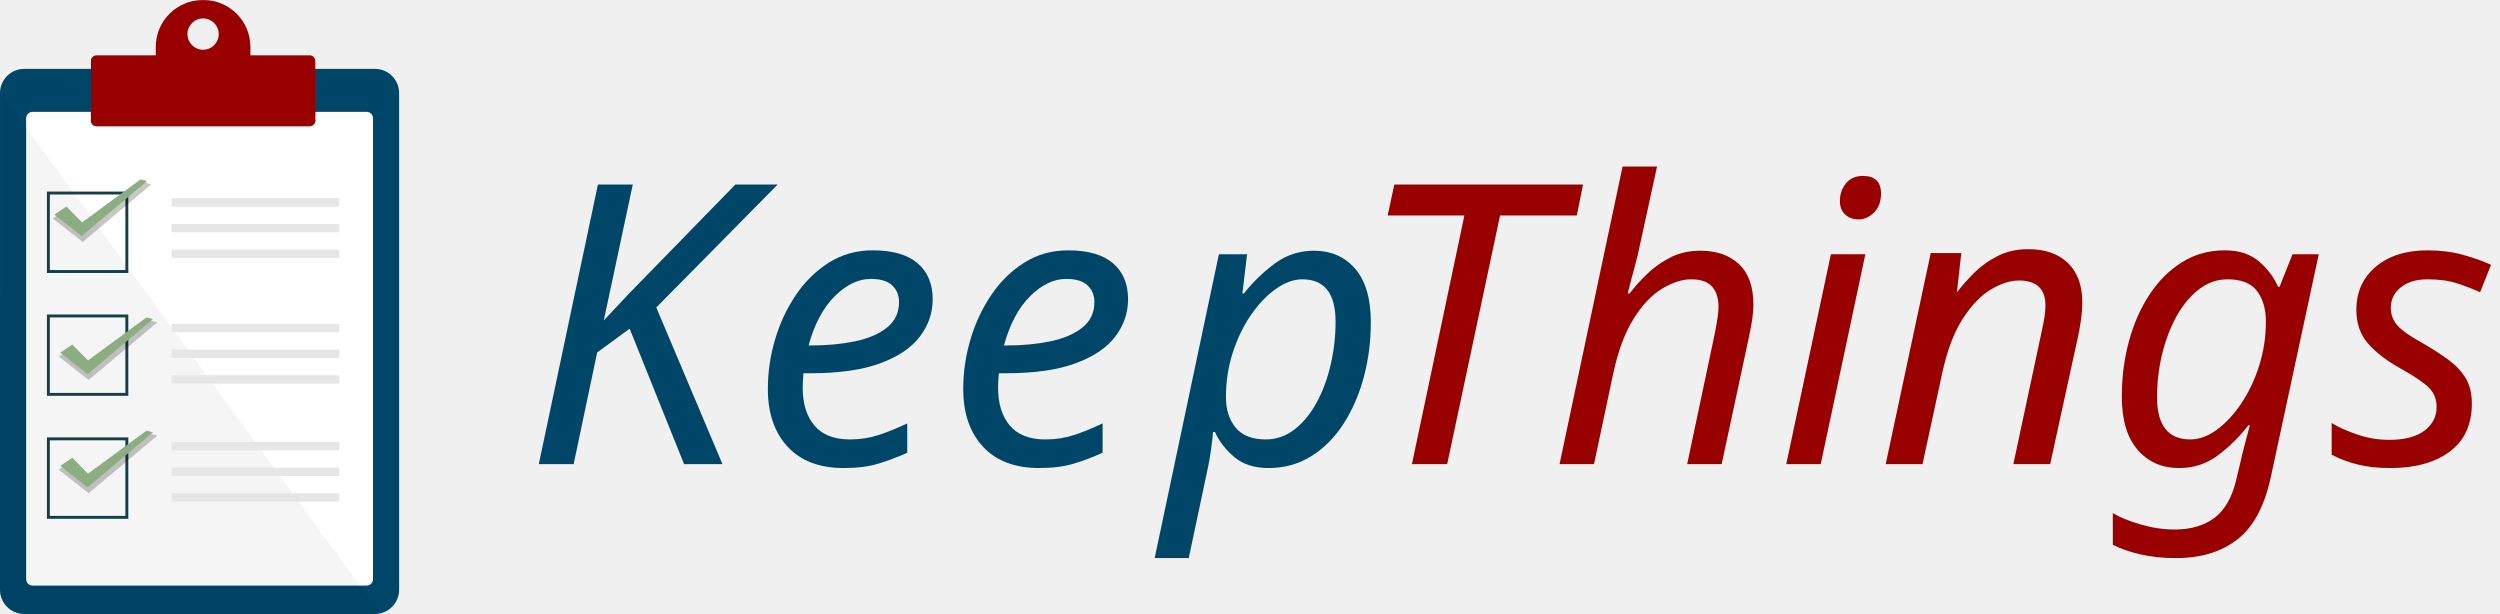
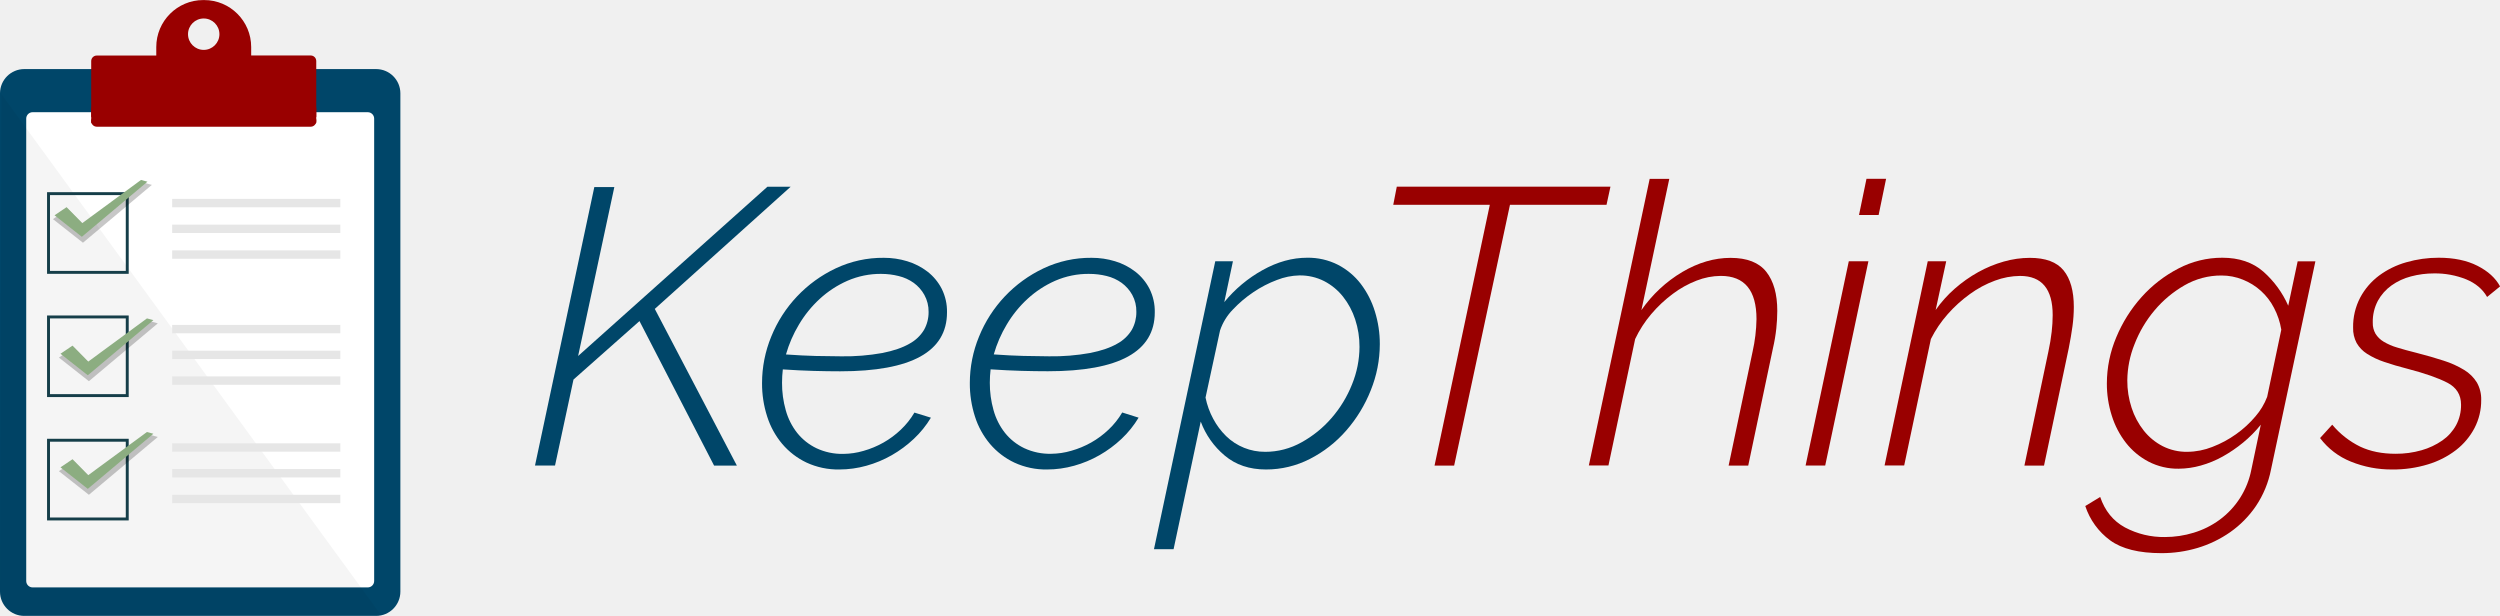
- <svg xmlns="http://www.w3.org/2000/svg" id="Ebene_1" data-name="Ebene 1" viewBox="0 0 1662.26 408.22">
+ <svg xmlns="http://www.w3.org/2000/svg" id="Ebene_1" data-name="Ebene 1" viewBox="0 0 1657.05 408.22">
  <defs>
-     <style>.cls-1,.cls-9{fill:#004669;}.cls-2{fill:#fff;}.cls-3{opacity:0.04;}.cls-4{fill:#153e49;}.cls-5{fill:#e6e6e6;}.cls-6{opacity:0.22;}.cls-7{fill:#8cad81;}.cls-8{fill:#900;}.cls-9{font-size:260.34px;font-family:Raleway-LightItalic, Raleway;font-style:italic;}.cls-10{letter-spacing:-0.03em;}.cls-11{letter-spacing:0em;}.cls-12{letter-spacing:-0.1em;}</style>
+     <style>.cls-1{fill:#004669;}.cls-2{fill:#fff;}.cls-3{opacity:0.04;}.cls-4{fill:#153e49;}.cls-5{fill:#e6e6e6;}.cls-6{opacity:0.22;}.cls-7{fill:#8cad81;}.cls-8{fill:#900;}</style>
  </defs>
  <rect class="cls-1" y="45.78" width="265.38" height="362.45" rx="16.11" ry="16.11" />
  <rect class="cls-2" x="17.38" y="74.37" width="230.62" height="314.98" rx="4.24" ry="4.24" />
  <path class="cls-3" d="M381.84,694.45l-236.41.24c-3.83.81-14.59-2.14-16.11-13.94l.92-331.51Z" transform="translate(-129.31 -286.82)" />
  <path class="cls-4" d="M214.62,468.32H160.5V414.2h54.12Zm-52.18-1.94h50.24V416.14H162.44Z" transform="translate(-129.31 -286.82)" />
  <path class="cls-4" d="M214.62,550H160.5V495.93h54.12Zm-52.18-1.94h50.24V497.87H162.44Z" transform="translate(-129.31 -286.82)" />
  <path class="cls-4" d="M214.62,631.77H160.5V577.65h54.12Zm-52.18-1.94h50.24V579.59H162.44Z" transform="translate(-129.31 -286.82)" />
  <rect class="cls-5" x="114.1" y="131.83" width="111.48" height="5.55" />
  <rect class="cls-5" x="114.1" y="148.89" width="111.48" height="5.55" />
  <rect class="cls-5" x="114.1" y="165.95" width="111.48" height="5.55" />
  <rect class="cls-5" x="114.1" y="215.36" width="111.48" height="5.55" />
  <rect class="cls-5" x="114.1" y="232.43" width="111.48" height="5.55" />
  <rect class="cls-5" x="114.1" y="249.49" width="111.48" height="5.55" />
  <rect class="cls-5" x="114.1" y="293.84" width="111.48" height="5.55" />
  <rect class="cls-5" x="114.1" y="310.9" width="111.48" height="5.55" />
  <rect class="cls-5" x="114.1" y="327.96" width="111.48" height="5.55" />
  <polygon class="cls-6" points="94.01 120.74 55.4 149.13 45.02 138.59 35.09 145.23 54.98 160.89 100.66 122.55 94.01 120.74" />
  <polygon class="cls-7" points="37.11 142.73 44.1 138.06 54.53 148.64 93.63 119.89 96.57 120.69 54.24 156.22 37.11 142.73" />
  <path class="cls-7" d="M183.56,443.78l-18.11-14.27,8-5.38,10.41,10.57,38.92-28.62,4.26,1.16ZM167.4,429.59l16.14,12.72,41.13-34.53-1.61-.44-39.28,28.88-10.44-10.6Z" transform="translate(-129.31 -286.82)" />
  <polygon class="cls-6" points="97.95 212.52 59.35 240.91 48.96 230.37 39.04 237 58.92 252.67 104.6 214.33 97.95 212.52" />
  <polygon class="cls-7" points="41.06 234.51 48.05 229.83 58.47 240.42 97.57 211.67 100.51 212.47 58.18 248 41.06 234.51" />
  <path class="cls-7" d="M187.5,535.56l-18.11-14.27,8-5.38,10.41,10.57,38.92-28.62L231,499Zm-16.16-14.19,16.14,12.72,41.13-34.53-1.61-.44L187.72,528l-10.44-10.6Z" transform="translate(-129.31 -286.82)" />
  <polygon class="cls-6" points="97.95 287.81 59.35 316.2 48.96 305.66 39.04 312.3 58.92 327.96 104.6 289.62 97.95 287.81" />
  <polygon class="cls-7" points="41.06 309.8 48.05 305.13 58.47 315.71 97.57 286.96 100.51 287.76 58.18 323.29 41.06 309.8" />
  <path class="cls-7" d="M187.5,610.85l-18.11-14.27,8-5.38,10.41,10.57,38.92-28.62,4.26,1.16Zm-16.16-14.19,16.14,12.72,41.13-34.53-1.61-.44-39.28,28.88-10.44-10.6Z" transform="translate(-129.31 -286.82)" />
  <path class="cls-8" d="M335.24,323.59H295.8V318a31.14,31.14,0,0,0-31.14-31.14H264A31.14,31.14,0,0,0,232.89,318v5.63H193.45a3.69,3.69,0,0,0-3.69,3.69v39.8a3.69,3.69,0,0,0,3.69,3.69H335.24a3.69,3.69,0,0,0,3.69-3.69v-39.8A3.69,3.69,0,0,0,335.24,323.59Zm-70.9-3.7a10.41,10.41,0,1,1,10.41-10.41A10.41,10.41,0,0,1,264.35,319.89Z" transform="translate(-129.31 -286.82)" />
  <rect class="cls-8" x="60.45" y="71.25" width="149.18" height="6.24" />
  <path class="cls-8" d="M338.25,368.69H190.58a.83.83,0,0,1-.83-.83v-1.92H338.94V368A.68.68,0,0,1,338.25,368.69Z" transform="translate(-129.31 -286.82)" />
-   <text class="cls-9" transform="translate(347.58 308.59)">
-     <tspan class="cls-10">K</tspan>
-     <tspan class="cls-11" x="150.47" y="0">ee</tspan>
-     <tspan class="cls-12" x="425.9" y="0">p</tspan>
-     <tspan class="cls-8" x="551.65" y="0">Things</tspan>
-   </text>
+   <path class="cls-1" d="M523.23,410.83H536.5l-24,111.95L638,410.57H653.4l-90.08,81,54.41,103.87h-15.1l-49.46-95.8L509.43,538.4l-12.24,57H483.92Z" transform="translate(-129.31 -286.82)" />
+   <path class="cls-1" d="M685.67,598a49.72,49.72,0,0,1-21.74-4.56,48.28,48.28,0,0,1-16.14-12.37,53.12,53.12,0,0,1-10-18.22,71.1,71.1,0,0,1-3.38-22.13,80.81,80.81,0,0,1,6.12-30.85,85.48,85.48,0,0,1,42.7-45.17,73,73,0,0,1,31.89-7A52.41,52.41,0,0,1,730.71,460a41.86,41.86,0,0,1,13.41,6.9,34,34,0,0,1,9.37,11.32A33.44,33.44,0,0,1,757,493.88q0,39.05-70.81,39.05-8.33,0-17.57-.26t-20.44-1q-.26,2.09-.39,4.43t-.13,4.43a65.47,65.47,0,0,0,2.47,18.22,42.68,42.68,0,0,0,7.55,15,36.71,36.71,0,0,0,12.76,10.15,39.93,39.93,0,0,0,17.83,3.77,49.15,49.15,0,0,0,13.41-2,60.18,60.18,0,0,0,13.15-5.47,58.1,58.1,0,0,0,11.58-8.59,51.27,51.27,0,0,0,9-11.32l10.93,3.38A65.48,65.48,0,0,1,735,577.71a77.27,77.27,0,0,1-14.58,10.8,73.14,73.14,0,0,1-16.79,7A66.52,66.52,0,0,1,685.67,598Zm27.86-129.65A55,55,0,0,0,691,472.92a67,67,0,0,0-18.35,12,75.22,75.22,0,0,0-13.8,17.05,82.32,82.32,0,0,0-8.59,19.79q10.93.78,19.66,1T687,523a141.45,141.45,0,0,0,27.21-2.21q11.06-2.21,17.83-6.12a25.22,25.22,0,0,0,9.76-9.24,23.81,23.81,0,0,0,3-11.85A22.57,22.57,0,0,0,742,482.29a24.83,24.83,0,0,0-7-7.94,28.71,28.71,0,0,0-10-4.56A47.24,47.24,0,0,0,713.53,468.36Z" transform="translate(-129.31 -286.82)" />
+   <path class="cls-1" d="M823.39,598a49.72,49.72,0,0,1-21.74-4.56,48.28,48.28,0,0,1-16.14-12.37,53.12,53.12,0,0,1-10-18.22,71.1,71.1,0,0,1-3.38-22.13,80.81,80.81,0,0,1,6.12-30.85,85.48,85.48,0,0,1,42.7-45.17,73,73,0,0,1,31.89-7A52.41,52.41,0,0,1,868.43,460a41.86,41.86,0,0,1,13.41,6.9,34,34,0,0,1,9.37,11.32,33.44,33.44,0,0,1,3.51,15.62q0,39.05-70.81,39.05-8.33,0-17.57-.26t-20.44-1q-.26,2.09-.39,4.43t-.13,4.43a65.47,65.47,0,0,0,2.47,18.22,42.68,42.68,0,0,0,7.55,15,36.71,36.71,0,0,0,12.76,10.15A39.93,39.93,0,0,0,826,587.6a49.15,49.15,0,0,0,13.41-2,60.18,60.18,0,0,0,13.15-5.47,58.1,58.1,0,0,0,11.58-8.59,51.27,51.27,0,0,0,9-11.32L884,563.65a65.48,65.48,0,0,1-11.32,14.06,77.27,77.27,0,0,1-14.58,10.8,73.14,73.14,0,0,1-16.79,7A66.52,66.52,0,0,1,823.39,598Zm27.86-129.65a55,55,0,0,0-22.52,4.56,67,67,0,0,0-18.35,12,75.22,75.22,0,0,0-13.8,17.05A82.32,82.32,0,0,0,788,521.73q10.93.78,19.66,1t17.05.26a141.45,141.45,0,0,0,27.21-2.21q11.06-2.21,17.83-6.12a25.22,25.22,0,0,0,9.76-9.24,23.81,23.81,0,0,0,3-11.85,22.57,22.57,0,0,0-2.73-11.32,24.83,24.83,0,0,0-7-7.94,28.71,28.71,0,0,0-10-4.56A47.24,47.24,0,0,0,851.25,468.36Z" transform="translate(-129.31 -286.82)" />
+   <path class="cls-1" d="M934.81,460h11.71l-5.73,27.07a87.88,87.88,0,0,1,25.38-21.22q14.71-8.2,29.55-8.2a43.53,43.53,0,0,1,20.44,4.69,45.27,45.27,0,0,1,15.1,12.63,58.41,58.41,0,0,1,9.37,18.35,72.09,72.09,0,0,1,3.25,21.61,81.72,81.72,0,0,1-6,30.59,91.82,91.82,0,0,1-16.27,26.68A80.29,80.29,0,0,1,997.55,591a63.38,63.38,0,0,1-29.16,7q-16.4,0-27.33-9.24a53.46,53.46,0,0,1-15.88-22.52l-18,84.61h-13ZM967.88,586.3A49.1,49.1,0,0,0,992,580a72.69,72.69,0,0,0,19.92-16.14,77.7,77.7,0,0,0,13.54-22.26,66.52,66.52,0,0,0,4.95-24.86,57.29,57.29,0,0,0-2.86-18.22,48.53,48.53,0,0,0-8.07-15.1,38.65,38.65,0,0,0-12.5-10.28,35.17,35.17,0,0,0-16.4-3.77,43,43,0,0,0-14.84,3,74.22,74.22,0,0,0-15.62,8.07,79.73,79.73,0,0,0-13.67,11.58,36.52,36.52,0,0,0-8.46,13.8l-9.63,44.52a51.19,51.19,0,0,0,5.08,14.06A47,47,0,0,0,942,575.88a36.73,36.73,0,0,0,25.9,10.41Z" transform="translate(-129.31 -286.82)" />
+   <path class="cls-8" d="M1116.79,422.55h-64l2.34-12h141.62l-2.6,12h-64l-37,172.86h-13Z" transform="translate(-129.31 -286.82)" />
+   <path class="cls-8" d="M1222.75,405.36h13l-18.48,87a87.13,87.13,0,0,1,27.08-25.25q15.88-9.37,32-9.37,16.4,0,23.69,9.24t7.29,25.9a114.08,114.08,0,0,1-.65,11.72,107.48,107.48,0,0,1-2.21,13l-16.4,77.84h-13l15.88-75.5a105.57,105.57,0,0,0,2.6-21.61q0-28.64-23.69-28.64a44.8,44.8,0,0,0-16,3.12,65.68,65.68,0,0,0-15.88,8.85A85.94,85.94,0,0,0,1223.79,495a74.65,74.65,0,0,0-10.67,16.53l-17.7,83.83h-13Z" transform="translate(-129.31 -286.82)" />
+   <path class="cls-8" d="M1354.73,460h13l-28.64,135.38h-13Zm11.72-54.67h13l-4.95,24h-13Z" transform="translate(-129.31 -286.82)" />
+   <path class="cls-8" d="M1407.06,460h12.24l-7,32.28A79,79,0,0,1,1425,478.13a89.47,89.47,0,0,1,15.49-10.93,79.53,79.53,0,0,1,16.92-7,63.27,63.27,0,0,1,17.31-2.47q15.62,0,22.39,8.33t6.77,24.21A96,96,0,0,1,1503,503q-.92,6.77-2.47,14.58l-16.4,77.84h-13l15.88-75.5a132.31,132.31,0,0,0,2.21-13.28,102.42,102.42,0,0,0,.65-10.93q0-26-21.61-26a48.62,48.62,0,0,0-16.66,3.12,67.93,67.93,0,0,0-16.53,8.85A89,89,0,0,0,1420.33,495a77,77,0,0,0-11.19,16.53l-17.7,83.83h-13Z" transform="translate(-129.31 -286.82)" />
+   <path class="cls-8" d="M1562,653.46q-22.39,0-34-8.46a46.05,46.05,0,0,1-16.53-22.78l9.89-6q4.69,13.8,16.4,20.18a54.64,54.64,0,0,0,26.55,6.38,64.75,64.75,0,0,0,19-2.86,57.11,57.11,0,0,0,17.05-8.46A54,54,0,0,0,1621.57,598l6.25-29.68a79.63,79.63,0,0,1-11.72,11.85,91.21,91.21,0,0,1-13.54,9.24,66.16,66.16,0,0,1-14.58,6,54.84,54.84,0,0,1-14.58,2.08,42.17,42.17,0,0,1-20-4.69,46.27,46.27,0,0,1-15-12.5,57,57,0,0,1-9.37-18,69.41,69.41,0,0,1-3.25-21.35,78.75,78.75,0,0,1,6.25-30.59,93.27,93.27,0,0,1,16.79-26.68,85.52,85.52,0,0,1,24.34-18.87,62.45,62.45,0,0,1,29.16-7.16q16.66,0,27.21,9.24A65.19,65.19,0,0,1,1646,489.45l6.25-29.42H1664l-29.42,138a65.92,65.92,0,0,1-10,24.21,67.56,67.56,0,0,1-17.05,17.31A75.51,75.51,0,0,1,1585.9,650,82.92,82.92,0,0,1,1562,653.46Zm17.18-67.17a45.82,45.82,0,0,0,16.53-3.25,70.48,70.48,0,0,0,15.75-8.46,68.71,68.71,0,0,0,12.76-11.71,43.17,43.17,0,0,0,7.81-13l9.37-44.52a47.33,47.33,0,0,0-4.82-14.45,39.64,39.64,0,0,0-20.7-18.74,37.23,37.23,0,0,0-14.06-2.73,48.55,48.55,0,0,0-24.6,6.51,73.94,73.94,0,0,0-19.79,16.53,78.8,78.8,0,0,0-13.28,22.39,66.09,66.09,0,0,0-4.82,24.08,57.17,57.17,0,0,0,2.86,18.22,48.34,48.34,0,0,0,8.07,15.1,38.49,38.49,0,0,0,12.5,10.28A35.11,35.11,0,0,0,1579.14,586.3Z" transform="translate(-129.31 -286.82)" />
+   <path class="cls-8" d="M1715,598a71.36,71.36,0,0,1-27.47-5.21,47.69,47.69,0,0,1-20.44-15.62l8.07-8.85a56.57,56.57,0,0,0,18.61,14.58q10,4.69,23.3,4.69a61,61,0,0,0,17.31-2.34,46.09,46.09,0,0,0,13.8-6.51,29.88,29.88,0,0,0,9.11-10.15,27.9,27.9,0,0,0,3.25-13.54q0-9.89-9.11-14.58t-26-9.11q-9.12-2.34-15.88-4.69a50.91,50.91,0,0,1-11.32-5.34,20.77,20.77,0,0,1-6.9-7.16A20.42,20.42,0,0,1,1689,504a41.43,41.43,0,0,1,4.69-19.92,44.06,44.06,0,0,1,12.5-14.58,55.88,55.88,0,0,1,18.09-8.85,76.54,76.54,0,0,1,21.48-3q15.1,0,25.64,5.34t15,13.67l-8.59,7q-4.43-7.81-13.93-11.72a55.35,55.35,0,0,0-21.22-3.9,59.11,59.11,0,0,0-15.36,2,39.12,39.12,0,0,0-12.89,6,30.63,30.63,0,0,0-9,10.15,29.38,29.38,0,0,0-3.38,14.45,14,14,0,0,0,1.82,7.42,16.08,16.08,0,0,0,5.34,5.21,38,38,0,0,0,9,3.9q5.47,1.7,12.76,3.51,10.15,2.61,18.09,5.21a61.62,61.62,0,0,1,13.54,6.12,25.14,25.14,0,0,1,8.46,8.33,22.3,22.3,0,0,1,2.86,11.58,39.55,39.55,0,0,1-4.43,18.61,44.69,44.69,0,0,1-12.24,14.58,57.87,57.87,0,0,1-18.61,9.5A78.57,78.57,0,0,1,1715,598Z" transform="translate(-129.31 -286.82)" />
</svg>
